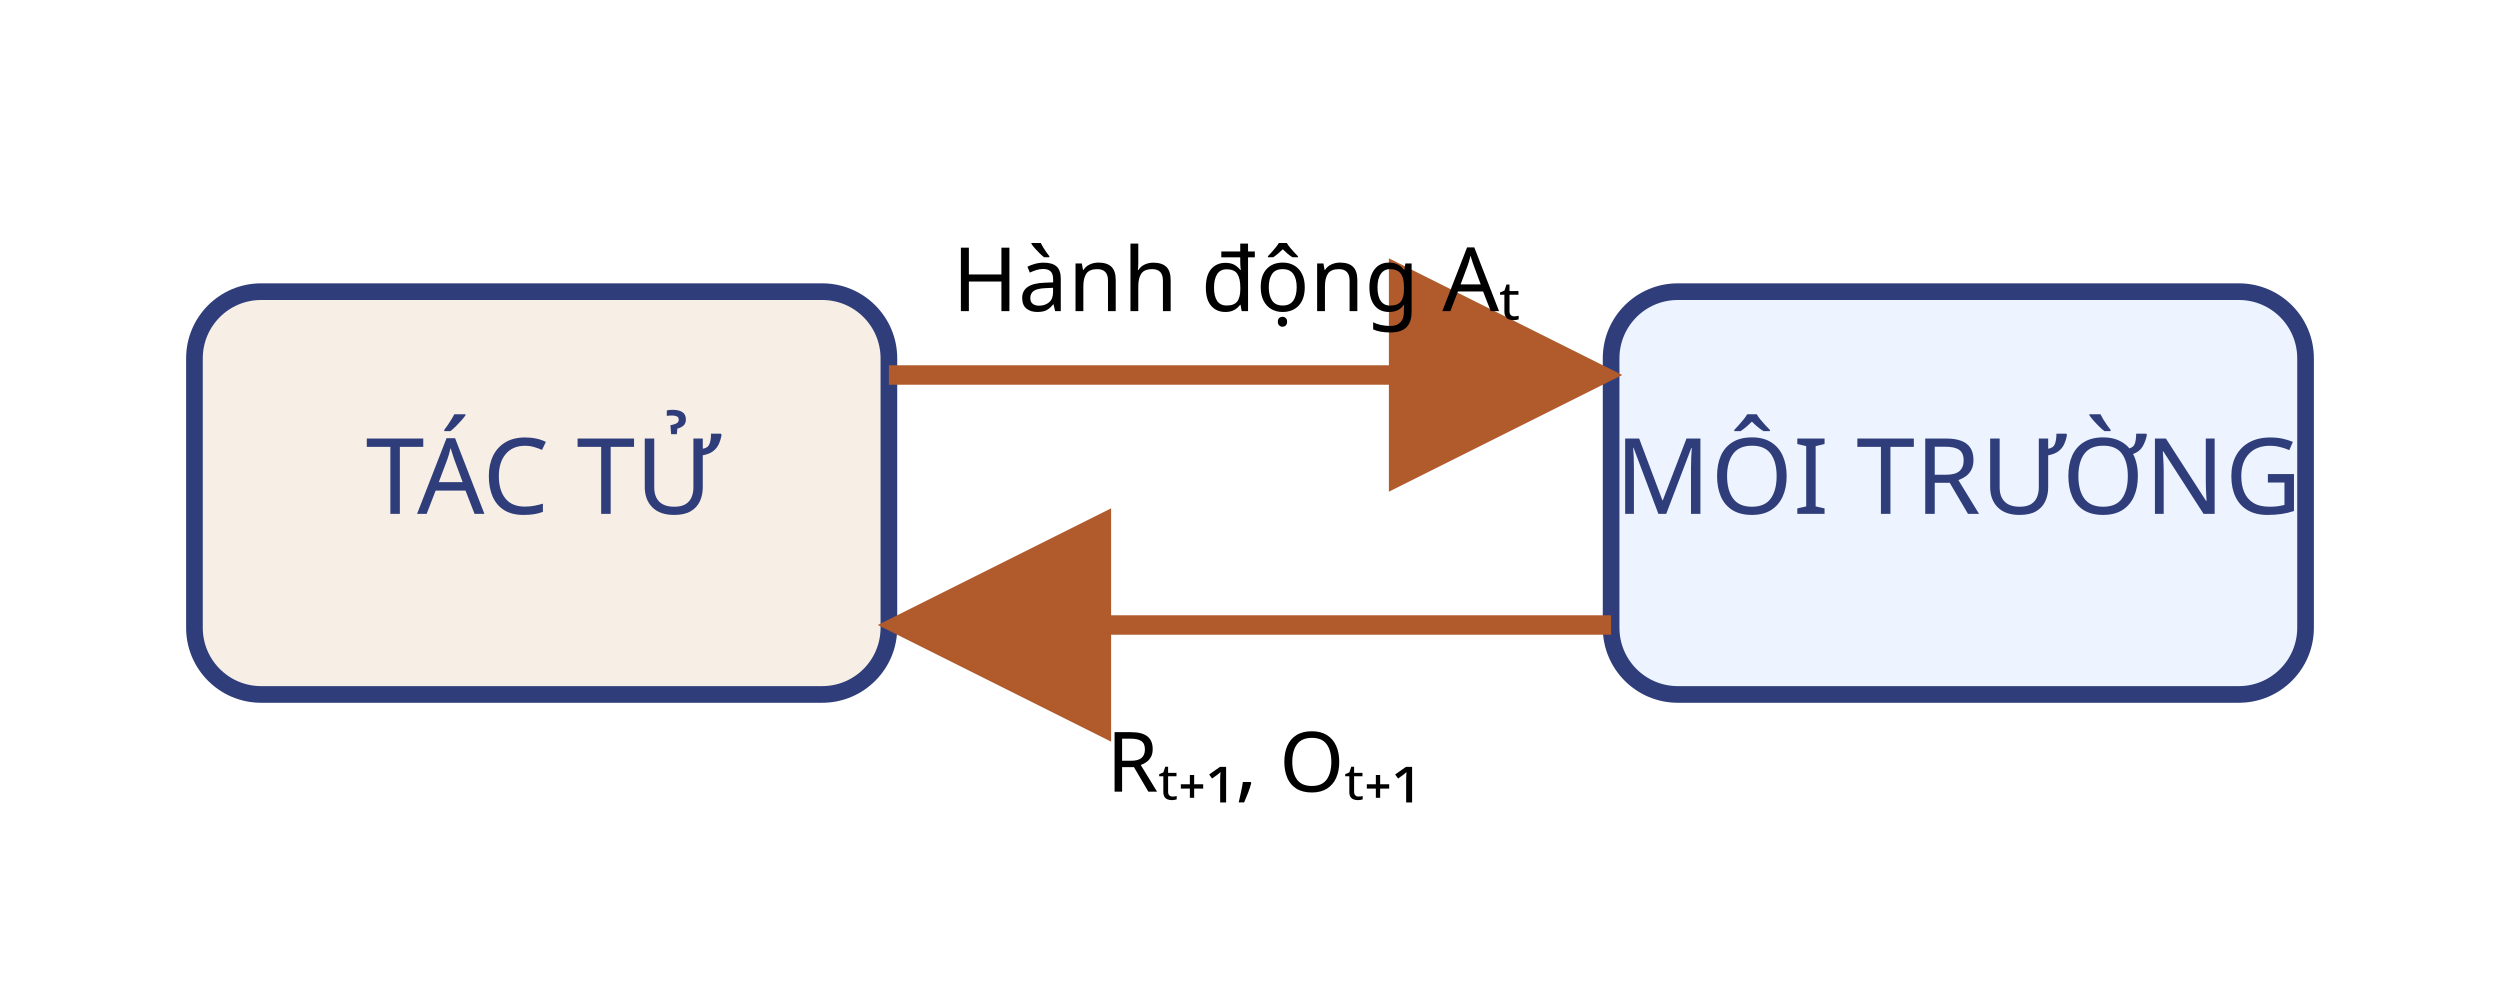
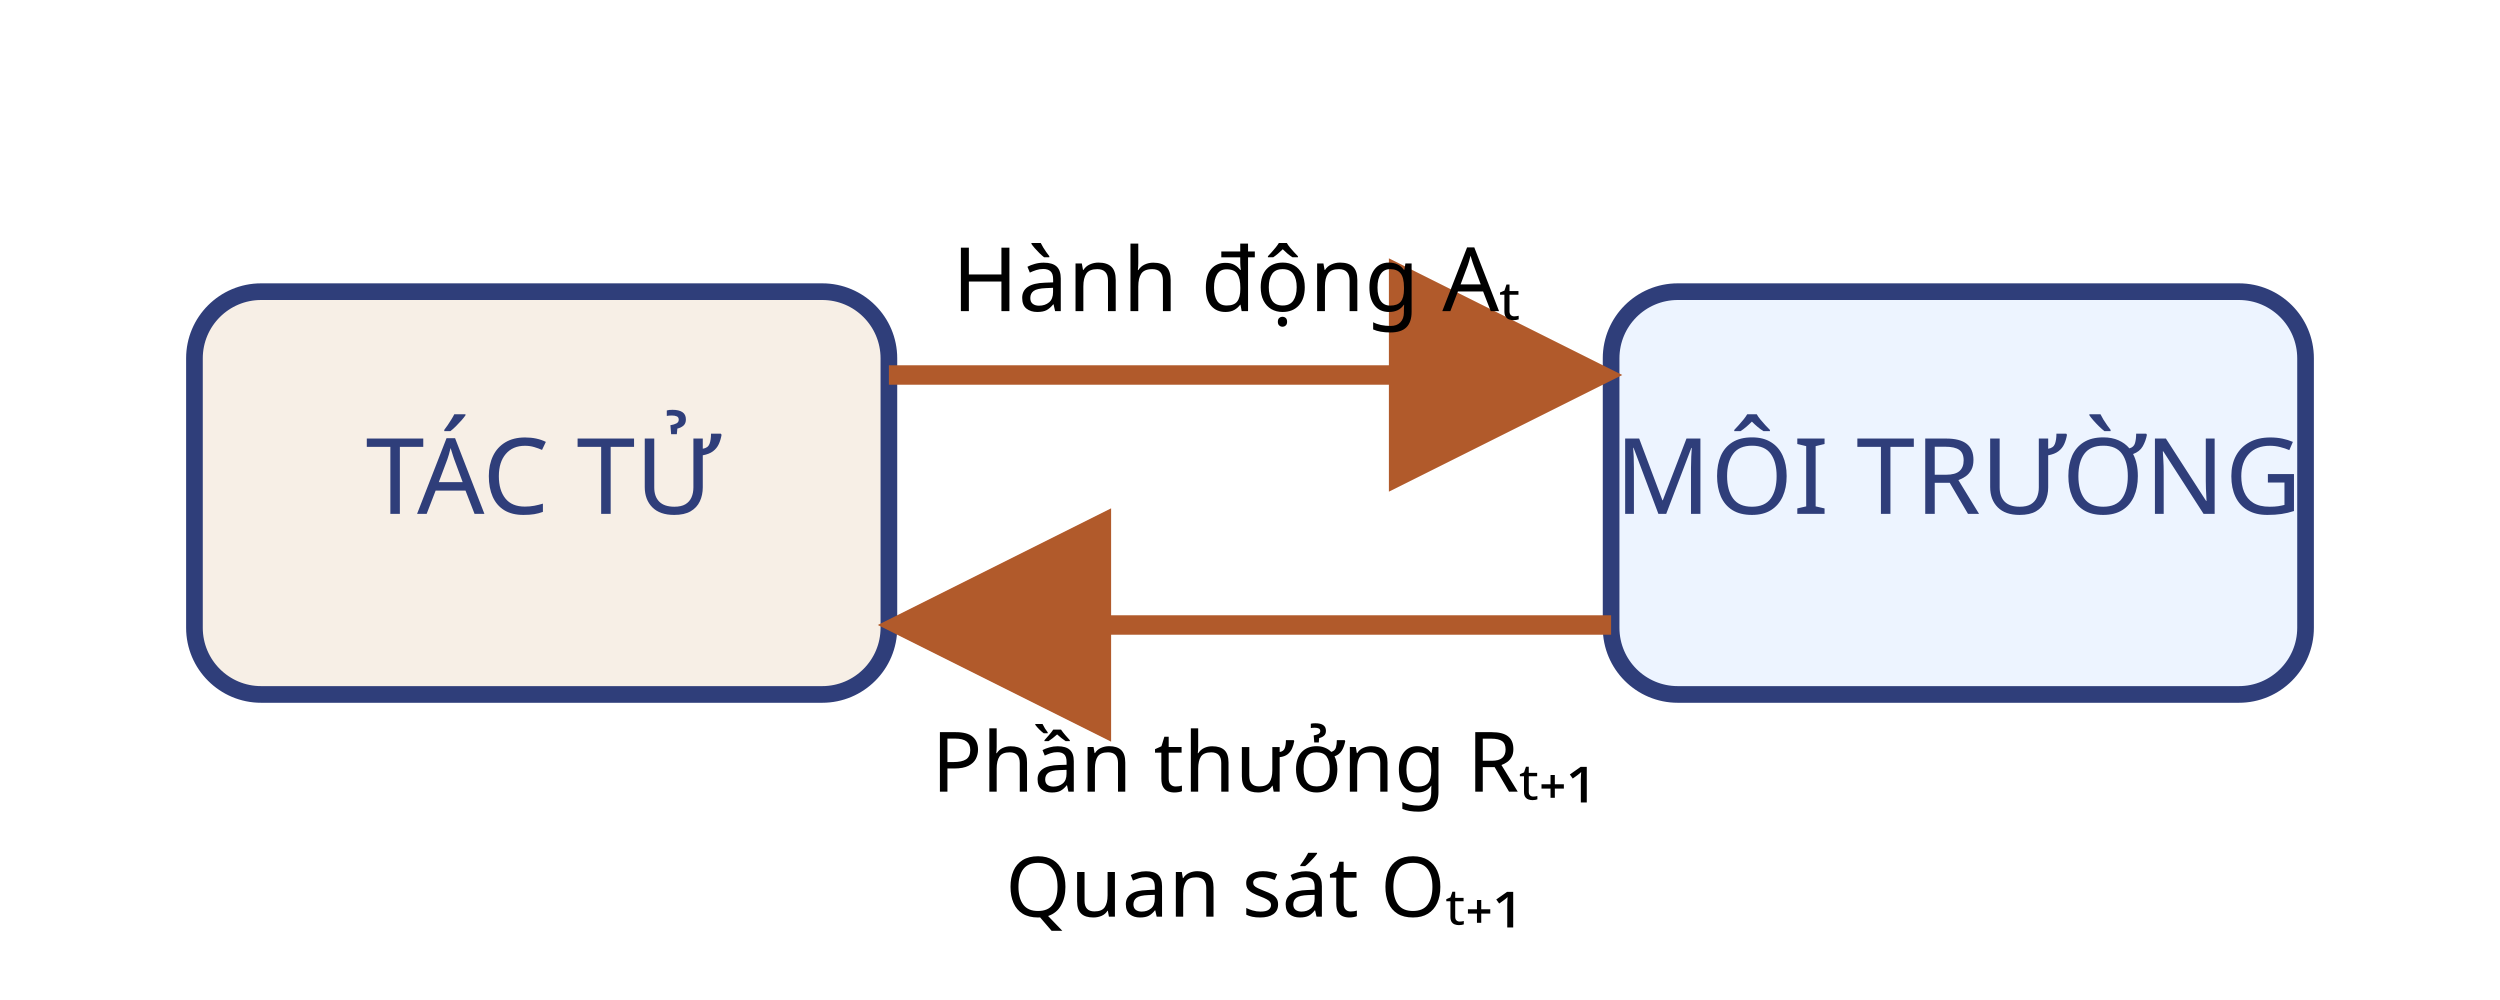
<svg xmlns="http://www.w3.org/2000/svg" viewBox="0 0 900 360" role="img" aria-labelledby="title desc">
  <defs>
    <marker id="a" markerWidth="12" markerHeight="12" refX="10" refY="6" orient="auto">
      <path d="M0 0L12 6L0 12Z" fill="#B15A2B" />
    </marker>
  </defs>
  <rect x="70" y="105" width="250" height="145" rx="24" fill="#F7EFE6" stroke="#2F3E7A" stroke-width="6" />
  <text x="195" y="185" text-anchor="middle" font-size="38" font-family="sans-serif" fill="#2F3E7A">TÁC TỬ</text>
  <rect x="580" y="105" width="250" height="145" rx="24" fill="#EDF4FF" stroke="#2F3E7A" stroke-width="6" />
  <text x="705" y="185" text-anchor="middle" font-size="38" font-family="sans-serif" fill="#2F3E7A">MÔI TRƯỜNG</text>
  <path d="M320 135H570" stroke="#B15A2B" stroke-width="7" marker-end="url(#a)" />
  <text x="445" y="112" text-anchor="middle" font-size="32" font-family="sans-serif">Hành động Aₜ</text>
  <path d="M580 225H330" stroke="#B15A2B" stroke-width="7" marker-end="url(#a)" />
-   <text x="455" y="285" text-anchor="middle" font-size="30" font-family="sans-serif">Rₜ₊₁, Oₜ₊₁</text>
+   <text x="455" y="285" text-anchor="middle" font-size="30" font-family="sans-serif">Phần thưởng Rₜ₊₁</text>
+   <text x="455" y="330" text-anchor="middle" font-size="30" font-family="sans-serif">Quan sát Oₜ₊₁</text>
</svg>
